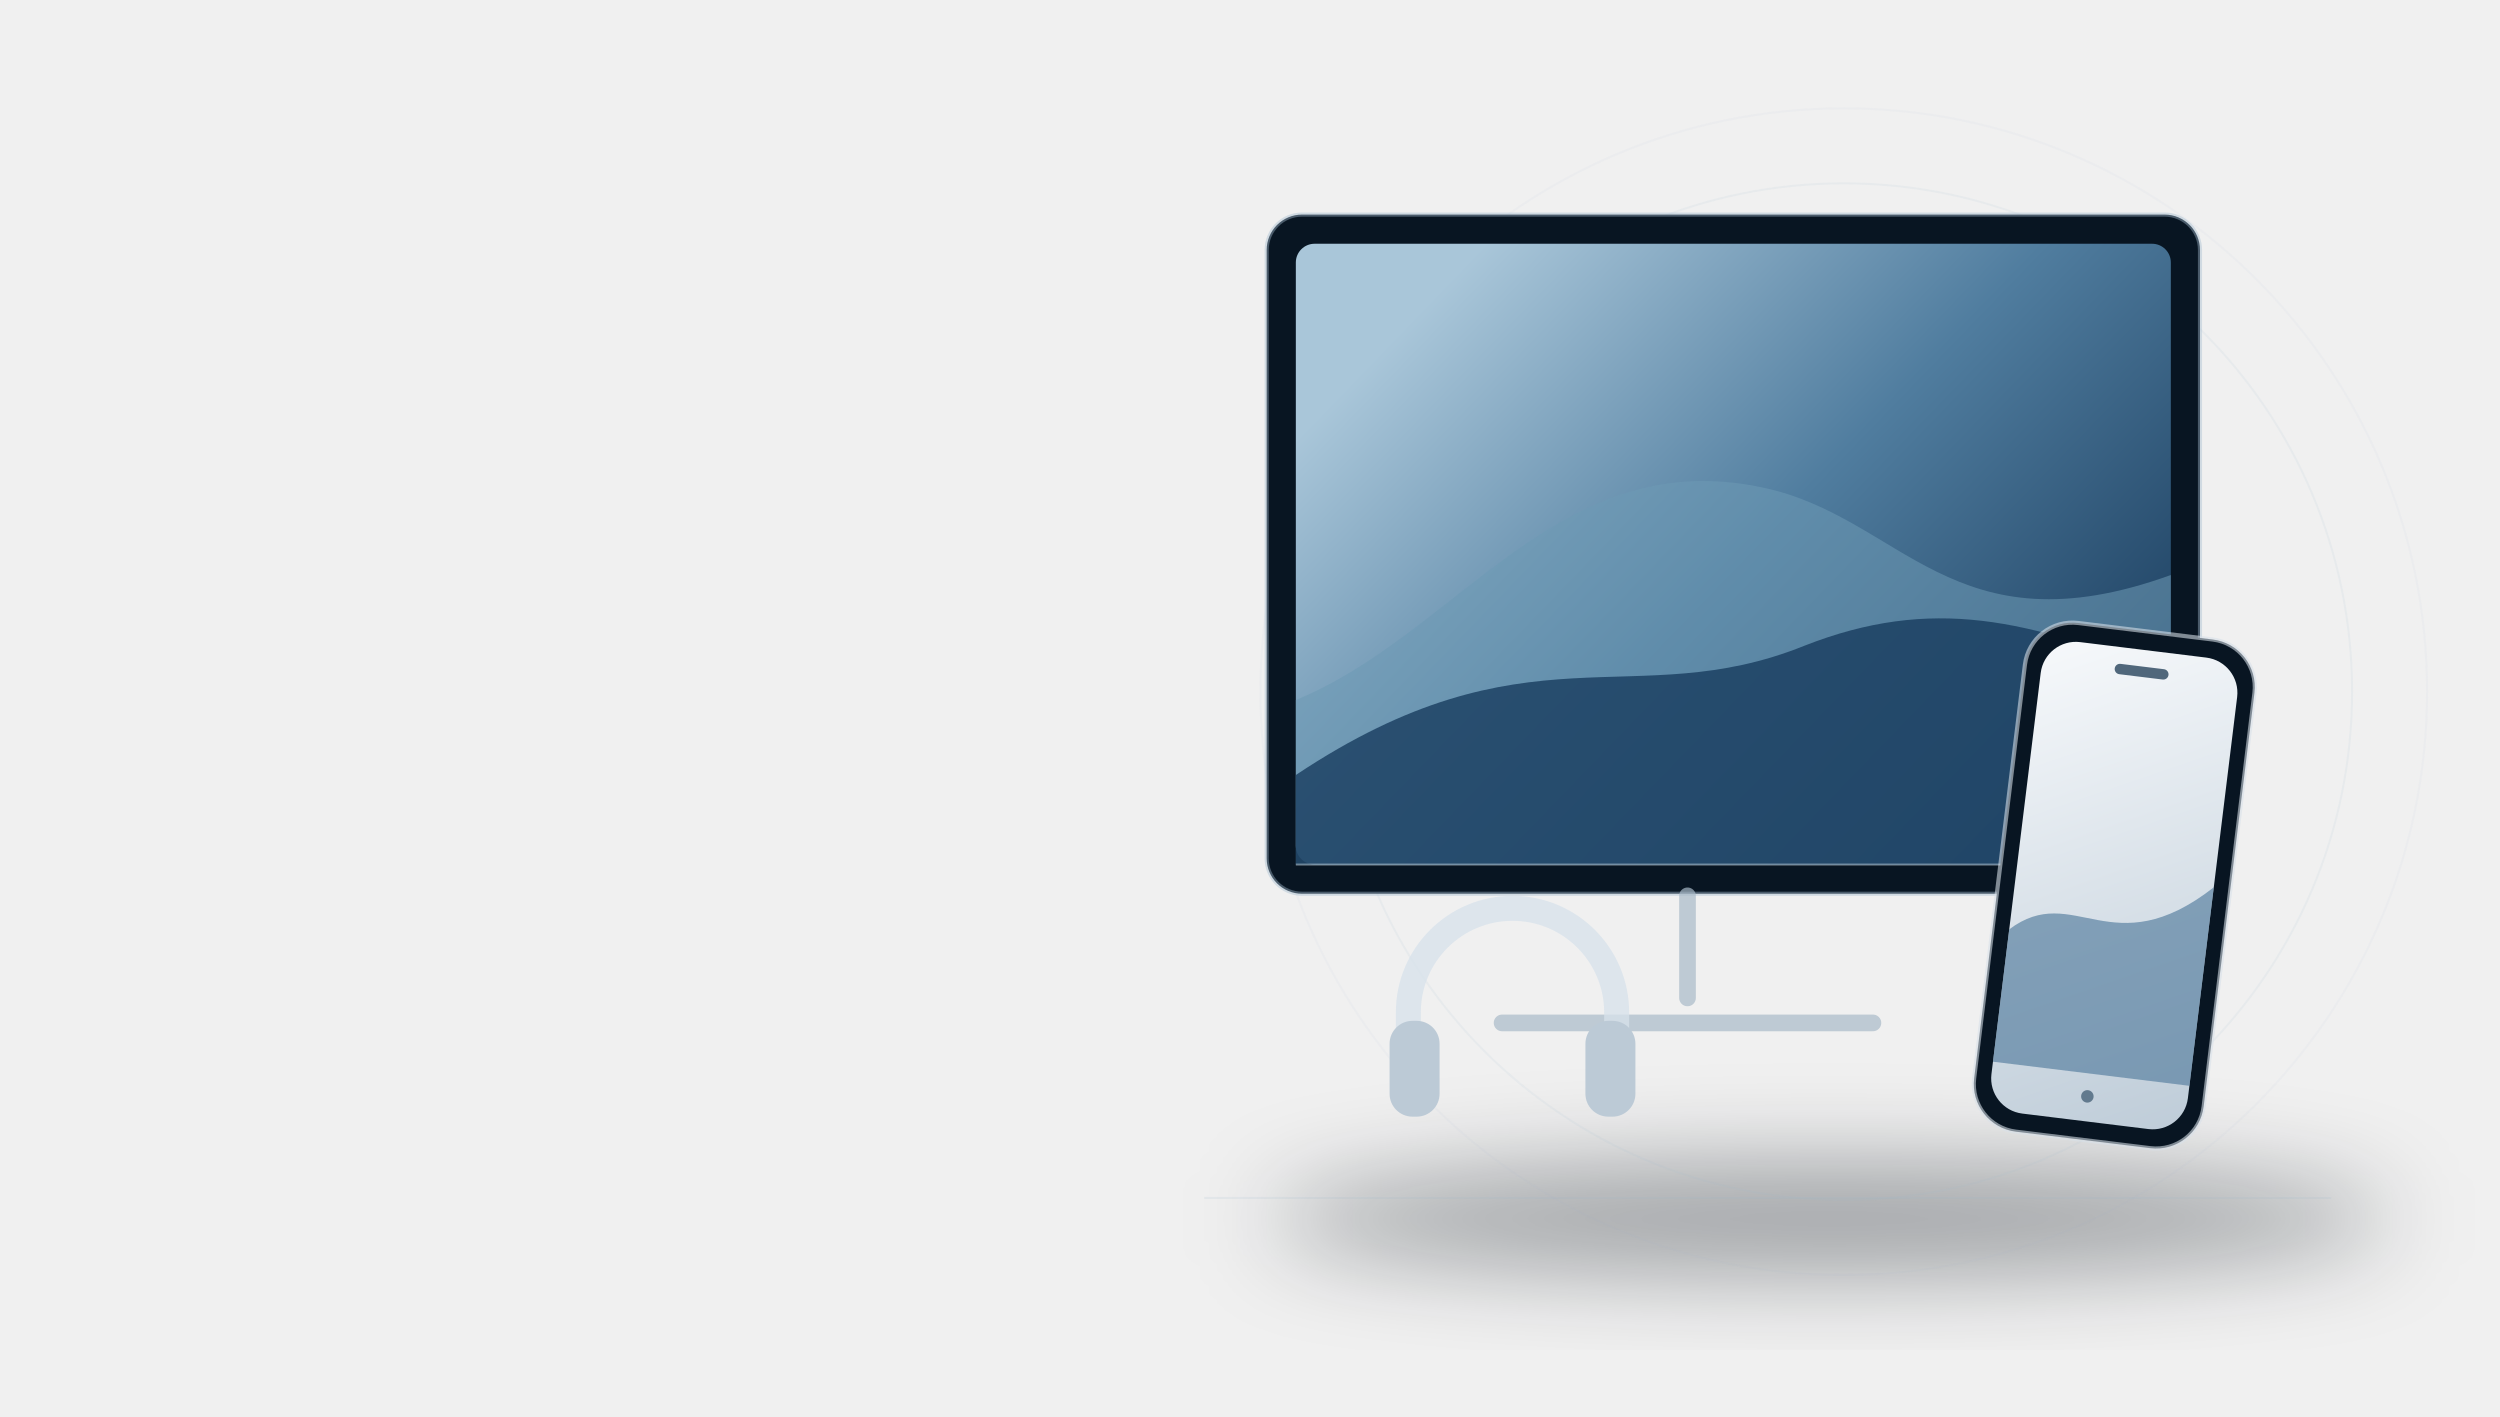
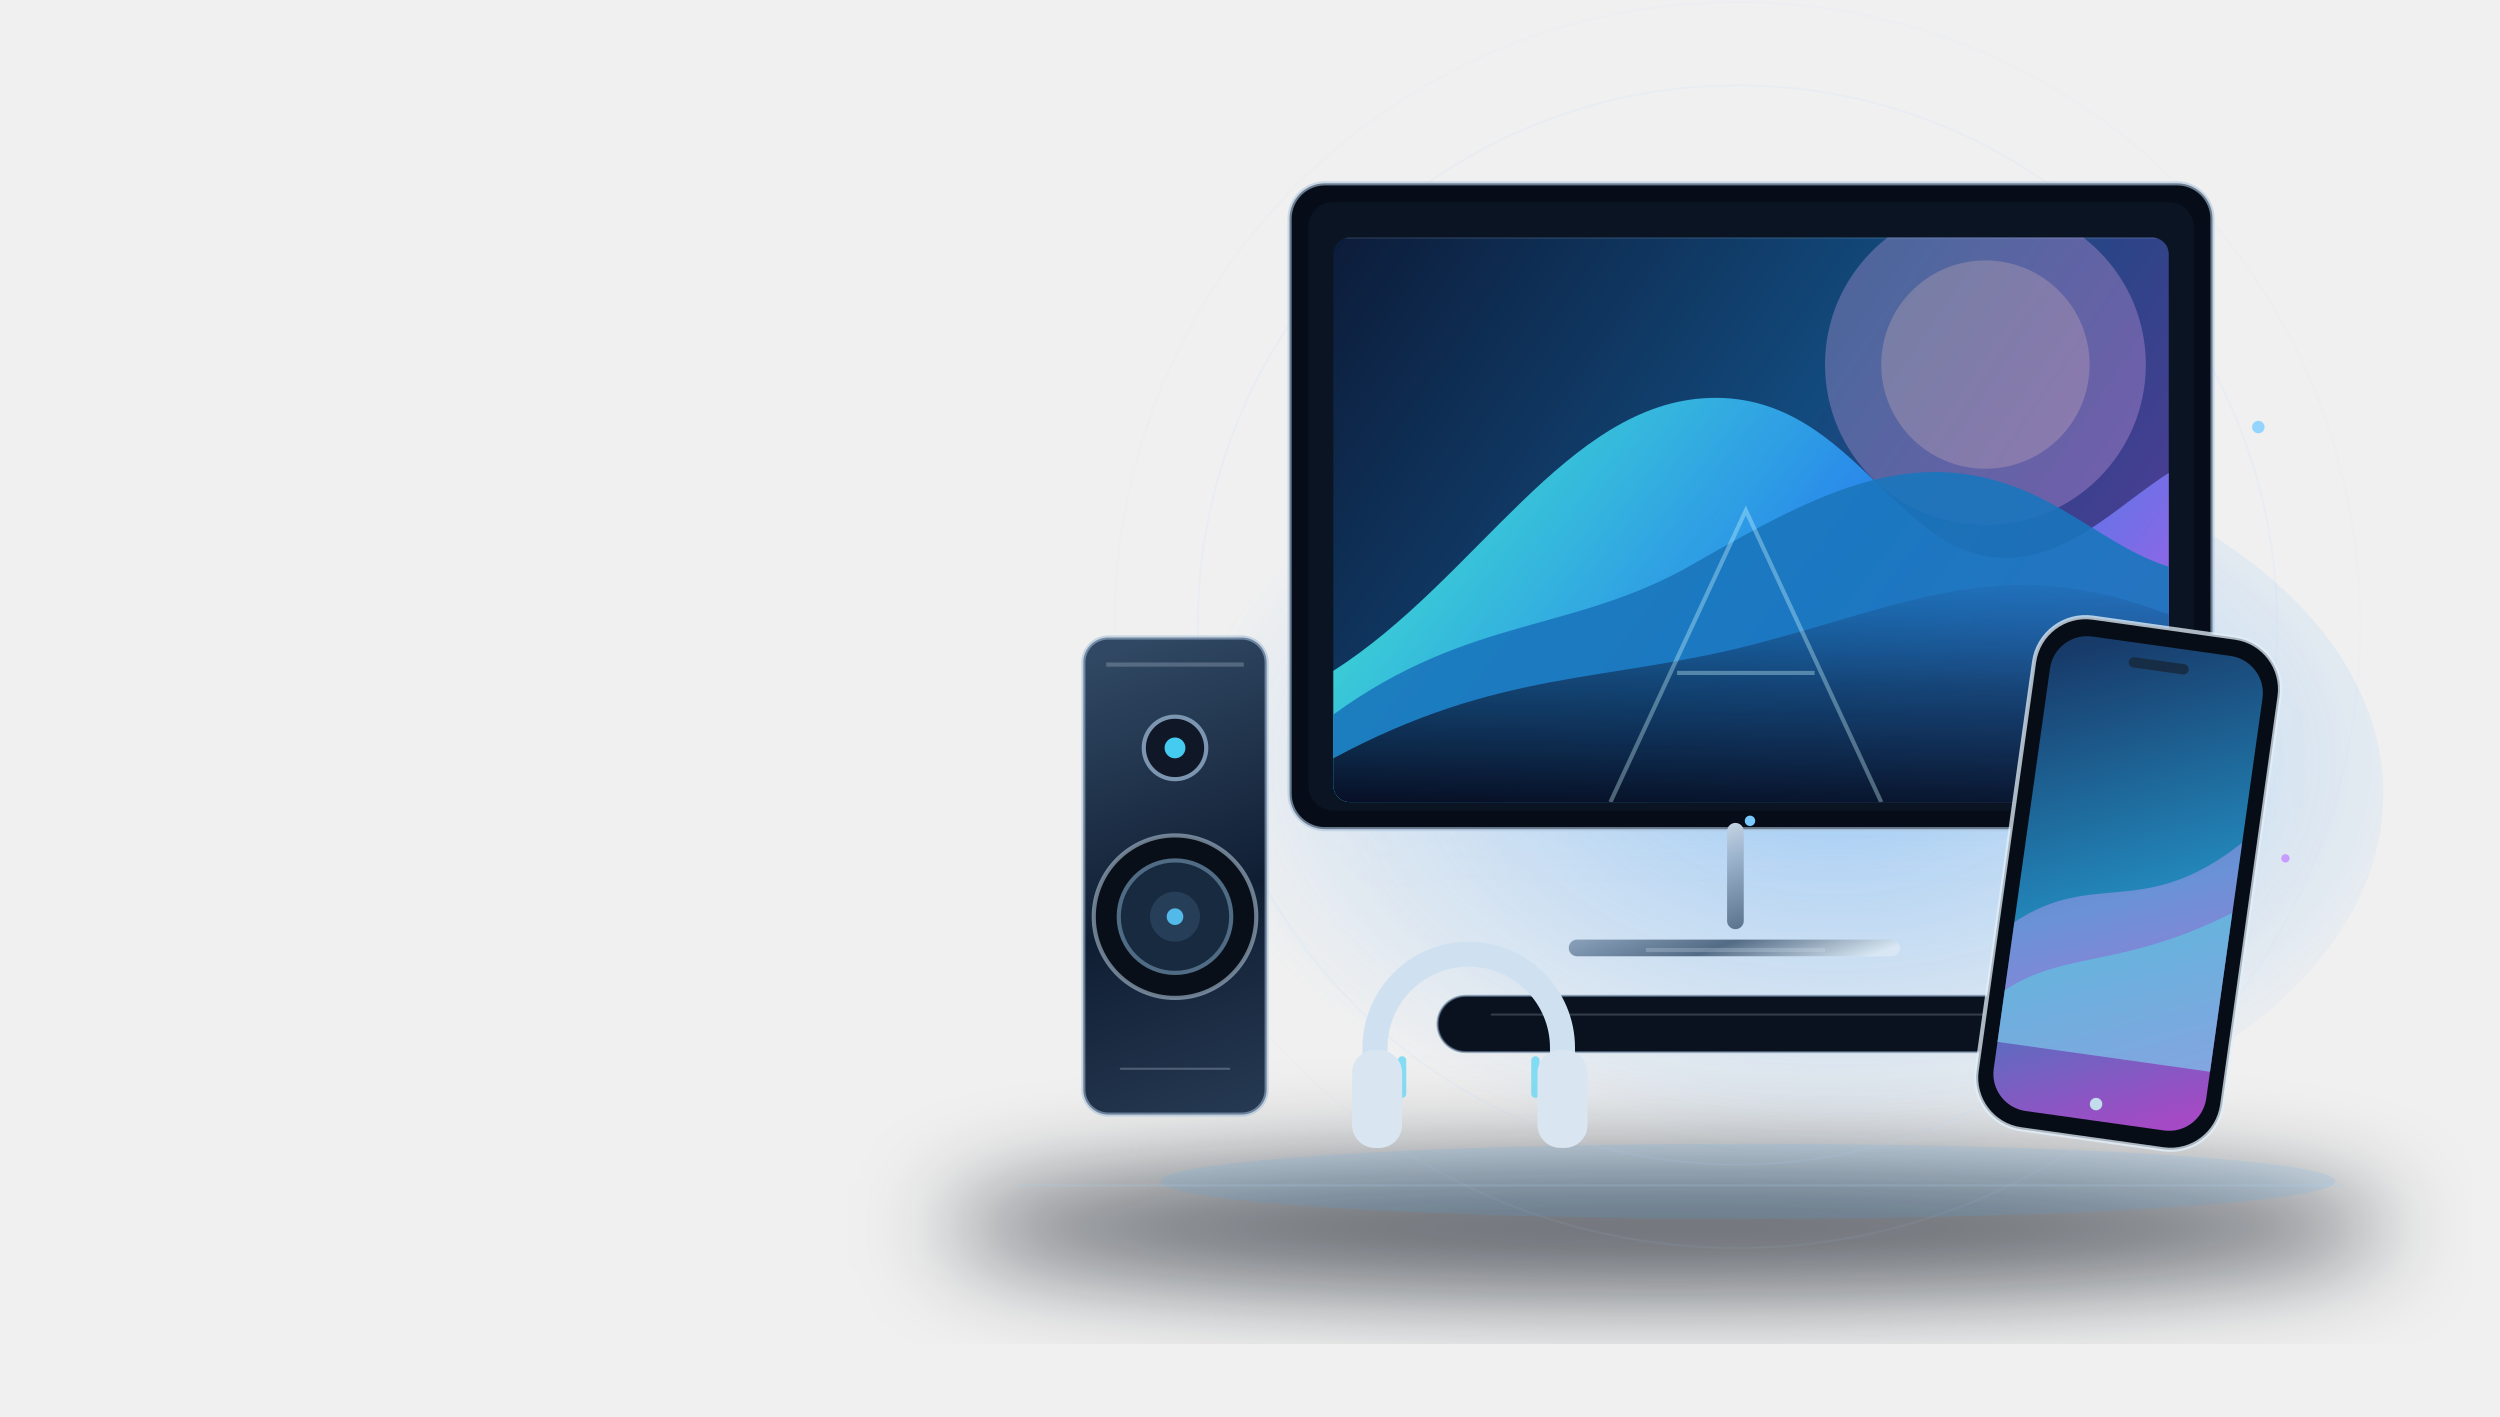
<svg xmlns="http://www.w3.org/2000/svg" viewBox="0 0 1200 680" fill="none">
  <defs>
-     <linearGradient id="display" x1="630" y1="116" x2="1070" y2="456" gradientUnits="userSpaceOnUse">
-       <stop stop-color="#294F77" />
-       <stop offset="1" stop-color="#11263D" />
+     <linearGradient id="screen" x1="630" y1="102" x2="1060" y2="395" gradientUnits="userSpaceOnUse">
+       <stop stop-color="#0C1935" />
+       <stop offset=".48" stop-color="#124A7D" />
+       <stop offset="1" stop-color="#6A36A0" />
    </linearGradient>
-     <linearGradient id="screen" x1="700" y1="130" x2="990" y2="410" gradientUnits="userSpaceOnUse">
-       <stop stop-color="#A9C6D9" />
-       <stop offset=".48" stop-color="#507D9F" />
-       <stop offset="1" stop-color="#183A5B" />
+     <linearGradient id="aurora" x1="752" y1="133" x2="1053" y2="363" gradientUnits="userSpaceOnUse">
+       <stop stop-color="#42E6E0" />
+       <stop offset=".48" stop-color="#2A8DF5" />
+       <stop offset="1" stop-color="#C15BEA" />
    </linearGradient>
-     <linearGradient id="phone" x1="936" y1="319" x2="1056" y2="566" gradientUnits="userSpaceOnUse">
-       <stop stop-color="#F8FAFC" />
-       <stop offset="1" stop-color="#B9C8D5" />
+     <linearGradient id="screenFloor" x1="829" y1="269" x2="826" y2="390" gradientUnits="userSpaceOnUse">
+       <stop stop-color="#172E63" stop-opacity="0" />
+       <stop offset=".48" stop-color="#0B1733" stop-opacity=".52" />
+       <stop offset="1" stop-color="#070F24" />
    </linearGradient>
-     <filter id="shadow" x="554" y="65" width="634" height="583" color-interpolation-filters="sRGB" filterUnits="userSpaceOnUse">
-       <feGaussianBlur stdDeviation="22" />
+     <linearGradient id="metal" x1="0" y1="0" x2="1" y2="1">
+       <stop stop-color="#F8FCFF" />
+       <stop offset=".35" stop-color="#9FB6CF" />
+       <stop offset=".72" stop-color="#536B85" />
+       <stop offset="1" stop-color="#D8E7F3" />
+     </linearGradient>
+     <linearGradient id="phoneScreen" x1="970" y1="319" x2="1062" y2="532" gradientUnits="userSpaceOnUse">
+       <stop stop-color="#173A69" />
+       <stop offset=".53" stop-color="#2387BB" />
+       <stop offset="1" stop-color="#A44AC5" />
+     </linearGradient>
+     <linearGradient id="speaker" x1="532" y1="314" x2="612" y2="532" gradientUnits="userSpaceOnUse">
+       <stop stop-color="#304863" />
+       <stop offset=".55" stop-color="#101E33" />
+       <stop offset="1" stop-color="#263A53" />
+     </linearGradient>
+     <radialGradient id="ambient" cx="0" cy="0" r="1" gradientTransform="matrix(310 0 0 190 881 366)" gradientUnits="userSpaceOnUse">
+       <stop stop-color="#168BFF" stop-opacity=".35" />
+       <stop offset="1" stop-color="#168BFF" stop-opacity="0" />
+     </radialGradient>
+     <filter id="shadow" x="404" y="62" width="782" height="583" color-interpolation-filters="sRGB" filterUnits="userSpaceOnUse">
+       <feGaussianBlur stdDeviation="23" />
    </filter>
+     <filter id="softGlow" x="630" y="90" width="500" height="370" color-interpolation-filters="sRGB" filterUnits="userSpaceOnUse">
+       <feGaussianBlur stdDeviation="18" />
+     </filter>
+     <clipPath id="screenClip">
+       <rect x="640" y="114" width="401" height="271" rx="8" />
+     </clipPath>
  </defs>
-   <ellipse cx="878" cy="585" rx="270" ry="26" fill="#020A12" fill-opacity=".35" filter="url(#shadow)" />
-   <circle cx="885" cy="332" r="244" stroke="#9AB4CC" stroke-opacity=".1" />
-   <circle cx="885" cy="332" r="280" stroke="#9AB4CC" stroke-opacity=".06" />
-   <rect x="608" y="103" width="448" height="326" rx="17" fill="#081522" stroke="#A6BDCF" stroke-opacity=".42" stroke-width="2" />
-   <rect x="622" y="117" width="420" height="298" rx="9" fill="url(#screen)" />
-   <path d="M622 336c78-32 126-123 224-102 67 14 91 80 196 42v139H622V336Z" fill="#6E99B4" fill-opacity=".56" />
-   <path d="M622 372c111-74 162-29 244-62 61-24 108-13 176 15v90H622v-43Z" fill="#163A5C" fill-opacity=".78" />
-   <path d="M622 415h420" stroke="#C8D7E2" stroke-opacity=".46" />
-   <path d="M810 430v49m-89 12h178" stroke="#A8BAC8" stroke-opacity=".7" stroke-width="8" stroke-linecap="round" />
-   <g transform="rotate(7 1014 428)">
-     <rect x="959" y="302" width="111" height="246" rx="23" fill="#081522" stroke="#D7E0E8" stroke-opacity=".58" stroke-width="2" />
-     <rect x="967" y="311" width="95" height="228" rx="17" fill="url(#phone)" />
-     <rect x="1002" y="319" width="26" height="5" rx="2.5" fill="#50677B" />
-     <circle cx="1014" cy="527" r="3" fill="#627A8E" />
-     <path d="M967 452c28-27 51 12 95-32v96h-95v-64Z" fill="#547C9D" fill-opacity=".66" />
+   <ellipse cx="800" cy="589" rx="348" ry="31" fill="#030A15" fill-opacity=".62" filter="url(#shadow)" />
+   <ellipse cx="850" cy="381" rx="294" ry="179" fill="url(#ambient)" />
+   <ellipse cx="839" cy="567" rx="282" ry="18" fill="#3CA9FF" fill-opacity=".12" />
+   <circle cx="834" cy="300" r="259" stroke="#AFD5FF" stroke-opacity=".11" />
+   <circle cx="834" cy="300" r="299" stroke="#AFD5FF" stroke-opacity=".065" />
+   <circle cx="683" cy="140" r="3" fill="#BFEAFF" />
+   <circle cx="1084" cy="205" r="3" fill="#94D5FF" />
+   <circle cx="1097" cy="412" r="2" fill="#C89BFF" />
+   <circle cx="673" cy="389" r="2" fill="#83EAE7" />
+   <path d="M662 400c89-48 151-25 234-41 71-14 117-38 173-18v46H662v13Z" fill="#61BCFF" fill-opacity=".16" filter="url(#softGlow)" />
+   <rect x="619" y="88" width="443" height="310" rx="17" fill="#060D18" stroke="#AFC7DF" stroke-opacity=".6" stroke-width="2" />
+   <rect x="628" y="97" width="425" height="292" rx="12" fill="#0A1423" />
+   <g clip-path="url(#screenClip)">
+     <rect x="640" y="114" width="401" height="271" fill="url(#screen)" />
+     <circle cx="953" cy="175" r="77" fill="#F4B6FA" fill-opacity=".27" />
+     <circle cx="953" cy="175" r="50" fill="#FFD4C2" fill-opacity=".22" />
+     <path d="M640 322c69-44 112-129 181-131 72-2 91 86 151 76 26-4 47-26 69-40v158H640V322Z" fill="url(#aurora)" fill-opacity=".91" />
+     <path d="M640 343c66-48 116-39 174-73 61-35 105-57 159-34 25 11 45 29 68 36v113H640v-42Z" fill="#1A76BD" fill-opacity=".9" />
+     <path d="M640 364c80-43 130-36 203-55 76-20 120-44 198-14v90H640v-21Z" fill="url(#screenFloor)" />
+     <path d="M773 385l65-140 65 140m-98-62h66" stroke="#CFFAFF" stroke-opacity=".35" stroke-width="2" />
+     <path d="M640 114h401" stroke="#FFFFFF" stroke-opacity=".15" />
  </g>
-   <g stroke="#D6E1EA" stroke-linecap="round">
-     <path d="M676 503v-17a50 50 0 0 1 100 0v17" stroke-opacity=".75" stroke-width="12" />
-     <rect x="667" y="490" width="24" height="46" rx="11" fill="#BCCAD6" stroke="none" />
-     <rect x="761" y="490" width="24" height="46" rx="11" fill="#BCCAD6" stroke="none" />
+   <circle cx="840" cy="394" r="2.5" fill="#79CAFF" />
+   <path d="M833 399v43m-76 13h151" stroke="url(#metal)" stroke-linecap="round" stroke-linejoin="round" stroke-width="8" />
+   <path d="M790 456h86" stroke="#D6E8F7" stroke-opacity=".25" stroke-width="2" />
+   <rect x="690" y="478" width="320" height="27" rx="13.5" fill="#0A1220" stroke="#7188A4" stroke-opacity=".66" />
+   <path d="M716 487h267" stroke="#D6E8F7" stroke-opacity=".2" stroke-linecap="round" />
+   <circle cx="975" cy="491" r="2" fill="#45D6FF" />
+   <g>
+     <rect x="520" y="306" width="88" height="229" rx="12" fill="url(#speaker)" stroke="#A5BED7" stroke-opacity=".55" stroke-width="2" />
+     <path d="M531 319h66" stroke="#D8E8F6" stroke-opacity=".24" stroke-width="2" />
+     <circle cx="564" cy="359" r="15" fill="#101827" stroke="#7C96B2" stroke-width="2" />
+     <circle cx="564" cy="359" r="5" fill="#46CBF0" />
+     <circle cx="564" cy="440" r="39" fill="#080F19" stroke="#A3B8CB" stroke-opacity=".64" stroke-width="2" />
+     <circle cx="564" cy="440" r="27" fill="#172A3F" stroke="#506B84" stroke-width="2" />
+     <circle cx="564" cy="440" r="12" fill="#263E57" />
+     <circle cx="564" cy="440" r="4" fill="#53B9E8" />
+     <path d="M538 513h52" stroke="#D8E8F6" stroke-opacity=".26" stroke-linecap="round" />
  </g>
-   <path d="M578 575h541" stroke="#9AB4CC" stroke-opacity=".14" />
+   <g transform="rotate(8 1021 424)">
+     <rect x="962" y="300" width="119" height="248" rx="25" fill="#060D17" stroke="#E3F0FB" stroke-opacity=".75" stroke-width="2" />
+     <rect x="970" y="309" width="103" height="230" rx="18" fill="url(#phoneScreen)" />
+     <rect x="1007" y="316" width="29" height="5" rx="2.5" fill="#17273A" fill-opacity=".8" />
+     <circle cx="1021" cy="531" r="3" fill="#C2DCEC" />
+     <path d="M970 450c35-31 61-9 103-53v111H970v-58Z" fill="#D6A4FF" fill-opacity=".4" />
+     <path d="M970 483c26-23 54-18 103-52v77H970v-25Z" fill="#54E0E4" fill-opacity=".46" />
+   </g>
+   <g stroke="#CFE1F0" stroke-linecap="round" stroke-linejoin="round">
+     <path d="M660 525v-22a45 45 0 0 1 90 0v22" stroke-width="12" />
+     <path d="M673 509v16m64-16v16" stroke="#5ED6F4" stroke-opacity=".72" stroke-width="4" />
+     <rect x="649" y="504" width="24" height="47" rx="11" fill="#D9E6F1" stroke="none" />
+     <rect x="738" y="504" width="24" height="47" rx="11" fill="#D9E6F1" stroke="none" />
+   </g>
+   <path d="M487 569h637" stroke="#AED2F2" stroke-opacity=".2" />
</svg>
